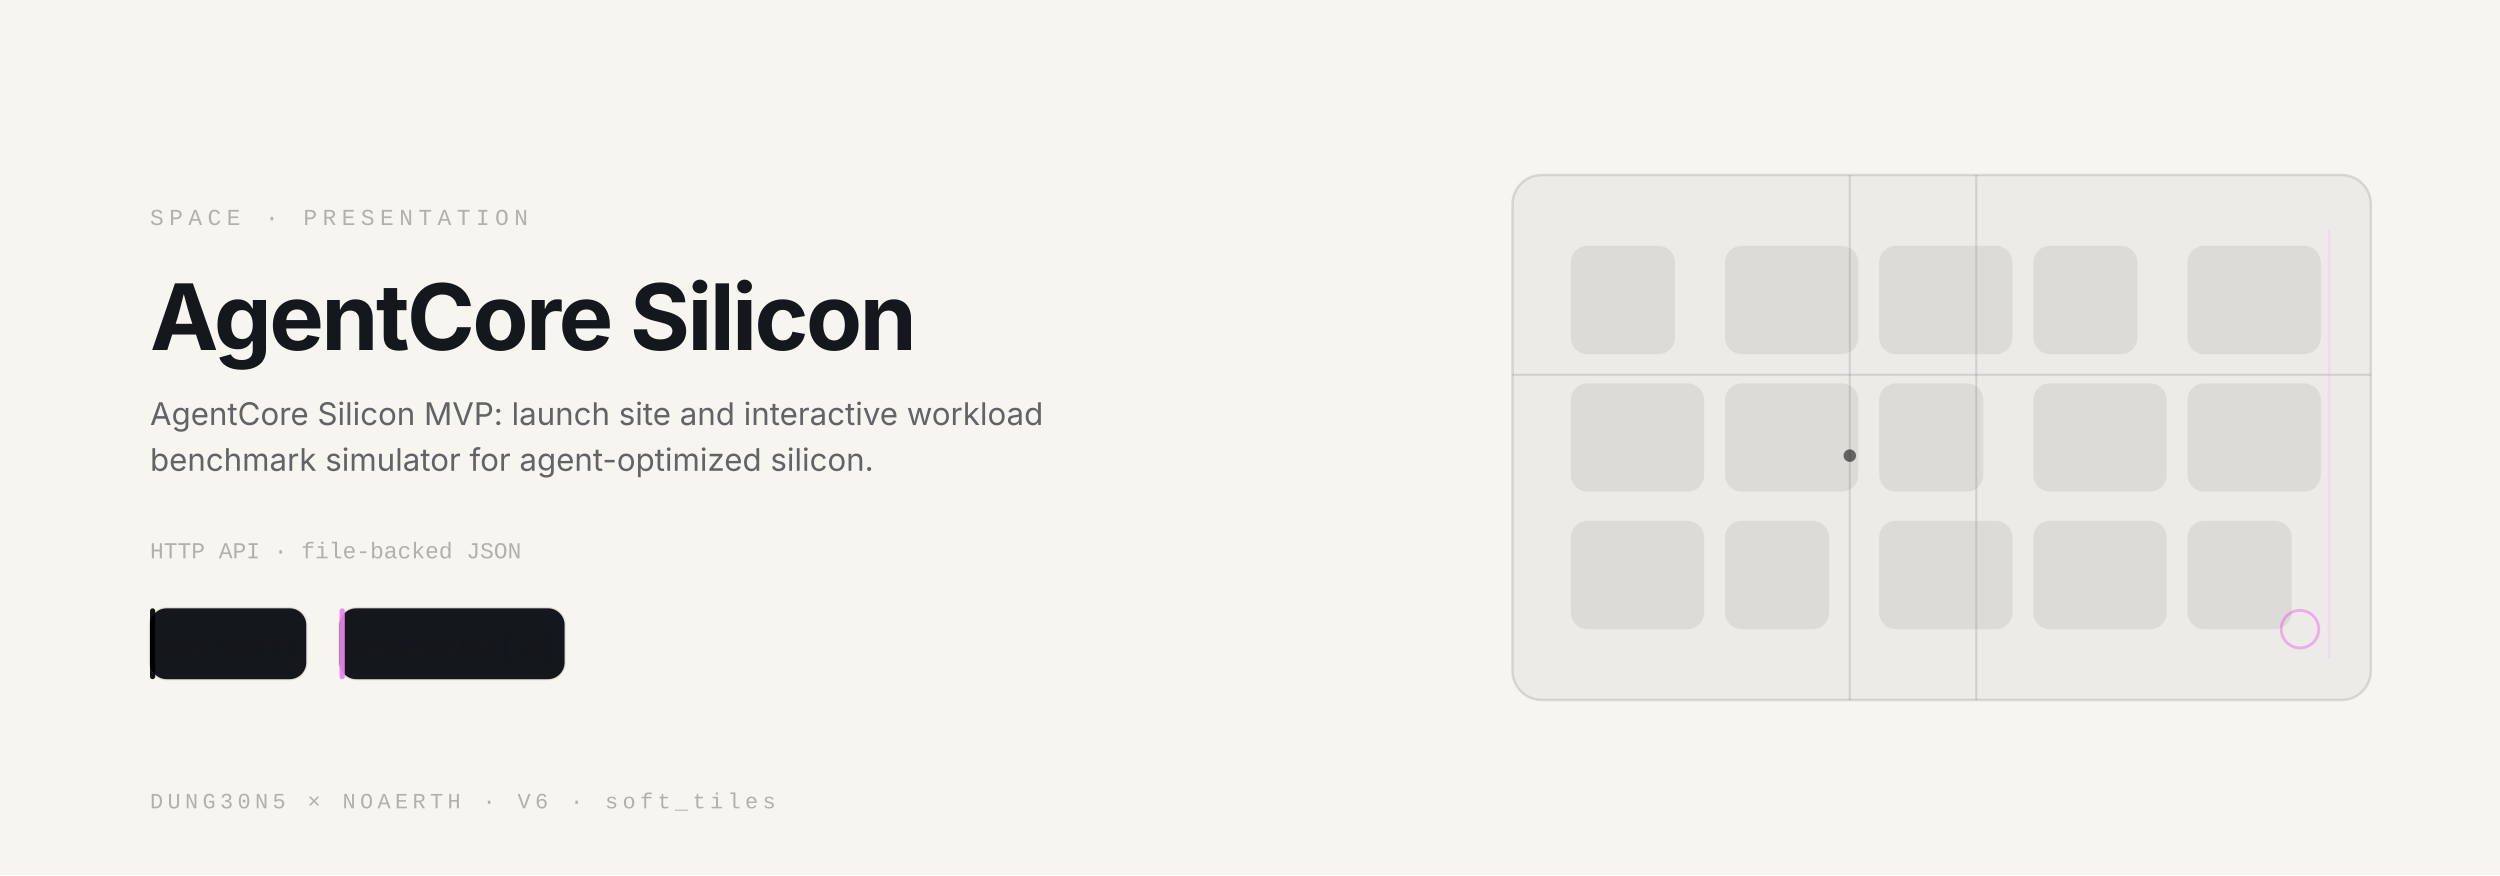
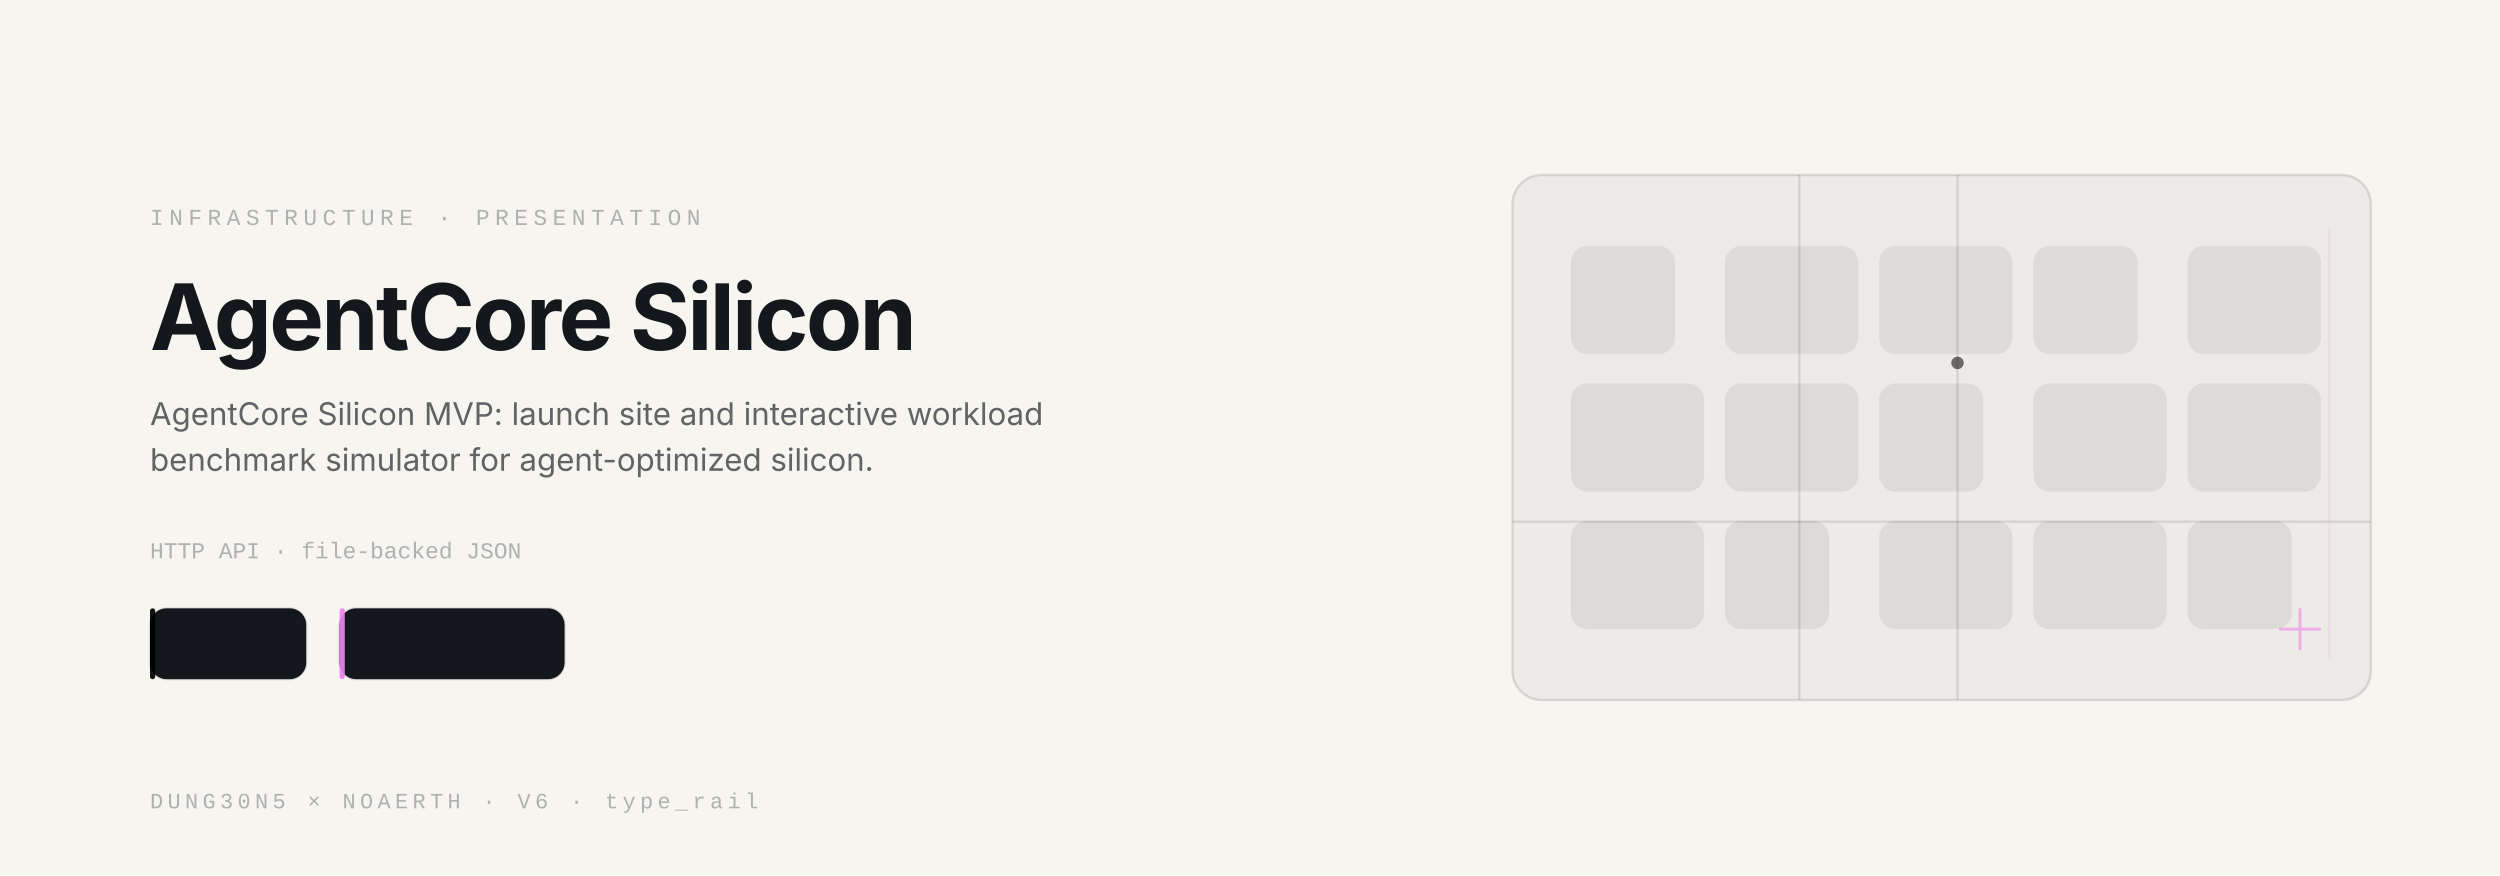
<svg xmlns="http://www.w3.org/2000/svg" viewBox="0 0 1200 420" width="1200" height="420" role="img" aria-label="AgentCore Silicon: a composed grid assembles and a sweep resolves it">
  <rect width="1200" height="420" fill="#f7f5f0" />
-   <text x="72" y="108" font-family="ui-monospace, SFMono-Regular, Menlo, Monaco, Consolas, 'Liberation Mono', monospace" font-size="11" letter-spacing="2.6" fill="#14171c4f">SPACE · PRESENTATION</text>
+   <text x="72" y="108" font-family="ui-monospace, SFMono-Regular, Menlo, Monaco, Consolas, 'Liberation Mono', monospace" font-size="11" letter-spacing="2.6" fill="#14171c4f">INFRASTRUCTURE · PRESENTATION</text>
  <text x="72" y="168" font-family="-apple-system, BlinkMacSystemFont, 'Segoe UI', Inter, Helvetica, Arial, sans-serif" font-size="44" font-weight="660" letter-spacing="-1.2" fill="#14171c">AgentCore Silicon</text>
  <text x="72" y="204" font-family="-apple-system, BlinkMacSystemFont, 'Segoe UI', Inter, Helvetica, Arial, sans-serif" font-size="15" fill="#14171ca8">AgentCore Silicon MVP: launch site and interactive workload</text>
  <text x="72" y="226" font-family="-apple-system, BlinkMacSystemFont, 'Segoe UI', Inter, Helvetica, Arial, sans-serif" font-size="15" fill="#14171ca8">benchmark simulator for agent-optimized silicon.</text>
  <text x="72" y="268" font-family="ui-monospace, SFMono-Regular, Menlo, Monaco, Consolas, 'Liberation Mono', monospace" font-size="11" fill="#14171c4f">HTTP API · file-backed JSON</text>
  <rect x="72.0" y="292.0" width="75.0" height="34.0" rx="8" fill="#14171c" stroke="#14171c1f" stroke-width="1.1" />
  <rect x="72.0" y="292.0" width="2.5" height="34.0" rx="1.2" fill="mint" opacity="0.92" />
  <text x="109.5" y="314" font-family="ui-monospace, SFMono-Regular, Menlo, Monaco, Consolas, 'Liberation Mono', monospace" font-size="11" fill="#14171c" fill-opacity="0.82" text-anchor="middle">benchmarks</text>
  <rect x="163.0" y="292.0" width="108.0" height="34.0" rx="8" fill="#14171c" stroke="#14171c1f" stroke-width="1.1" />
  <rect x="163.0" y="292.0" width="2.5" height="34.0" rx="1.2" fill="violet" opacity="0.92" />
  <text x="217.0" y="314" font-family="ui-monospace, SFMono-Regular, Menlo, Monaco, Consolas, 'Liberation Mono', monospace" font-size="11" fill="#14171c" fill-opacity="0.82" text-anchor="middle">benchmarks/[id]</text>
  <rect x="726.0" y="84.0" width="412.0" height="252.0" rx="14" fill="mint" fill-opacity="0.04" />
  <rect x="729.0" y="87.0" width="406.0" height="246.0" rx="12" fill="none" stroke="mint" stroke-width="1" stroke-opacity="0.18" />
  <rect x="726.0" y="84.0" width="412.0" height="252.0" rx="14" fill="none" stroke="#14171c1f" stroke-width="1.2" />
-   <line x1="887.9" y1="84.0" x2="887.9" y2="336.0" stroke="#14171c1f" stroke-width="1" />
-   <line x1="948.6" y1="84.0" x2="948.6" y2="336.0" stroke="#14171c1f" stroke-width="1" />
-   <line x1="726.0" y1="179.9" x2="1138.0" y2="179.9" stroke="#14171c1f" stroke-width="1" />
-   <circle cx="887.9" cy="218.7" r="3" fill="mint" opacity="0.55" />
+   <line x1="939.6" y1="84.0" x2="939.6" y2="336.0" stroke="#14171c1f" stroke-width="1" />
+   <line x1="863.7" y1="84.0" x2="863.7" y2="336.0" stroke="#14171c1f" stroke-width="1" />
+   <line x1="726.0" y1="250.4" x2="1138.0" y2="250.4" stroke="#14171c1f" stroke-width="1" />
+   <circle cx="939.6" cy="174.2" r="3" fill="mint" opacity="0.55" />
  <rect x="734.0" y="92.0" width="396.0" height="236.0" rx="12" fill="none" stroke="mint" stroke-width="1" stroke-opacity="0.22" />
-   <circle cx="1104.0" cy="302.0" r="9" fill="none" stroke="violet" stroke-width="1.4" opacity="0.6" />
+   <path d="M1094.0 302.0 h20 M1104.0 292.0 v20" stroke="violet" stroke-width="1.4" opacity="0.6" />
  <rect x="754" y="118" width="50" height="52" rx="8" fill="mint" fill-opacity="0.08" stroke="mint" stroke-width="1" stroke-opacity="0.4" opacity="0.85" />
  <rect x="828" y="118" width="64" height="52" rx="8" fill="mint" fill-opacity="0.08" stroke="mint" stroke-width="1" stroke-opacity="0.4" opacity="0.85" />
  <rect x="902" y="118" width="64" height="52" rx="8" fill="mint" fill-opacity="0.08" stroke="mint" stroke-width="1" stroke-opacity="0.4" opacity="0.85" />
  <rect x="976" y="118" width="50" height="52" rx="8" fill="mint" fill-opacity="0.08" stroke="mint" stroke-width="1" stroke-opacity="0.4" opacity="0.85" />
  <rect x="1050" y="118" width="64" height="52" rx="8" fill="mint" fill-opacity="0.08" stroke="mint" stroke-width="1" stroke-opacity="0.4" opacity="0.85" />
  <rect x="754" y="184" width="64" height="52" rx="8" fill="mint" fill-opacity="0.08" stroke="mint" stroke-width="1" stroke-opacity="0.4" opacity="0.85" />
  <rect x="828" y="184" width="64" height="52" rx="8" fill="mint" fill-opacity="0.08" stroke="mint" stroke-width="1" stroke-opacity="0.4" opacity="0.85" />
  <rect x="902" y="184" width="50" height="52" rx="8" fill="mint" fill-opacity="0.08" stroke="mint" stroke-width="1" stroke-opacity="0.4" opacity="0.85" />
  <rect x="976" y="184" width="64" height="52" rx="8" fill="mint" fill-opacity="0.08" stroke="mint" stroke-width="1" stroke-opacity="0.4" opacity="0.85" />
  <rect x="1050" y="184" width="64" height="52" rx="8" fill="mint" fill-opacity="0.08" stroke="mint" stroke-width="1" stroke-opacity="0.4" opacity="0.85" />
  <rect x="754" y="250" width="64" height="52" rx="8" fill="mint" fill-opacity="0.08" stroke="mint" stroke-width="1" stroke-opacity="0.4" opacity="0.85" />
  <rect x="828" y="250" width="50" height="52" rx="8" fill="mint" fill-opacity="0.08" stroke="mint" stroke-width="1" stroke-opacity="0.4" opacity="0.85" />
  <rect x="902" y="250" width="64" height="52" rx="8" fill="mint" fill-opacity="0.08" stroke="mint" stroke-width="1" stroke-opacity="0.4" opacity="0.85" />
  <rect x="976" y="250" width="64" height="52" rx="8" fill="mint" fill-opacity="0.08" stroke="mint" stroke-width="1" stroke-opacity="0.4" opacity="0.85" />
  <rect x="1050" y="250" width="50" height="52" rx="8" fill="mint" fill-opacity="0.08" stroke="mint" stroke-width="1" stroke-opacity="0.4" opacity="0.85" />
  <line x1="1118" y1="110" x2="1118" y2="316" stroke="violet" stroke-width="1.4" opacity="0.14" />
-   <text x="72" y="388" font-family="ui-monospace, SFMono-Regular, Menlo, Monaco, Consolas, 'Liberation Mono', monospace" font-size="10.5" letter-spacing="2.1" fill="#14171c4f">DUNG30N5 × NOAERTH · V6 · soft_tiles</text>
+   <text x="72" y="388" font-family="ui-monospace, SFMono-Regular, Menlo, Monaco, Consolas, 'Liberation Mono', monospace" font-size="10.5" letter-spacing="2.1" fill="#14171c4f">DUNG30N5 × NOAERTH · V6 · type_rail</text>
</svg>
